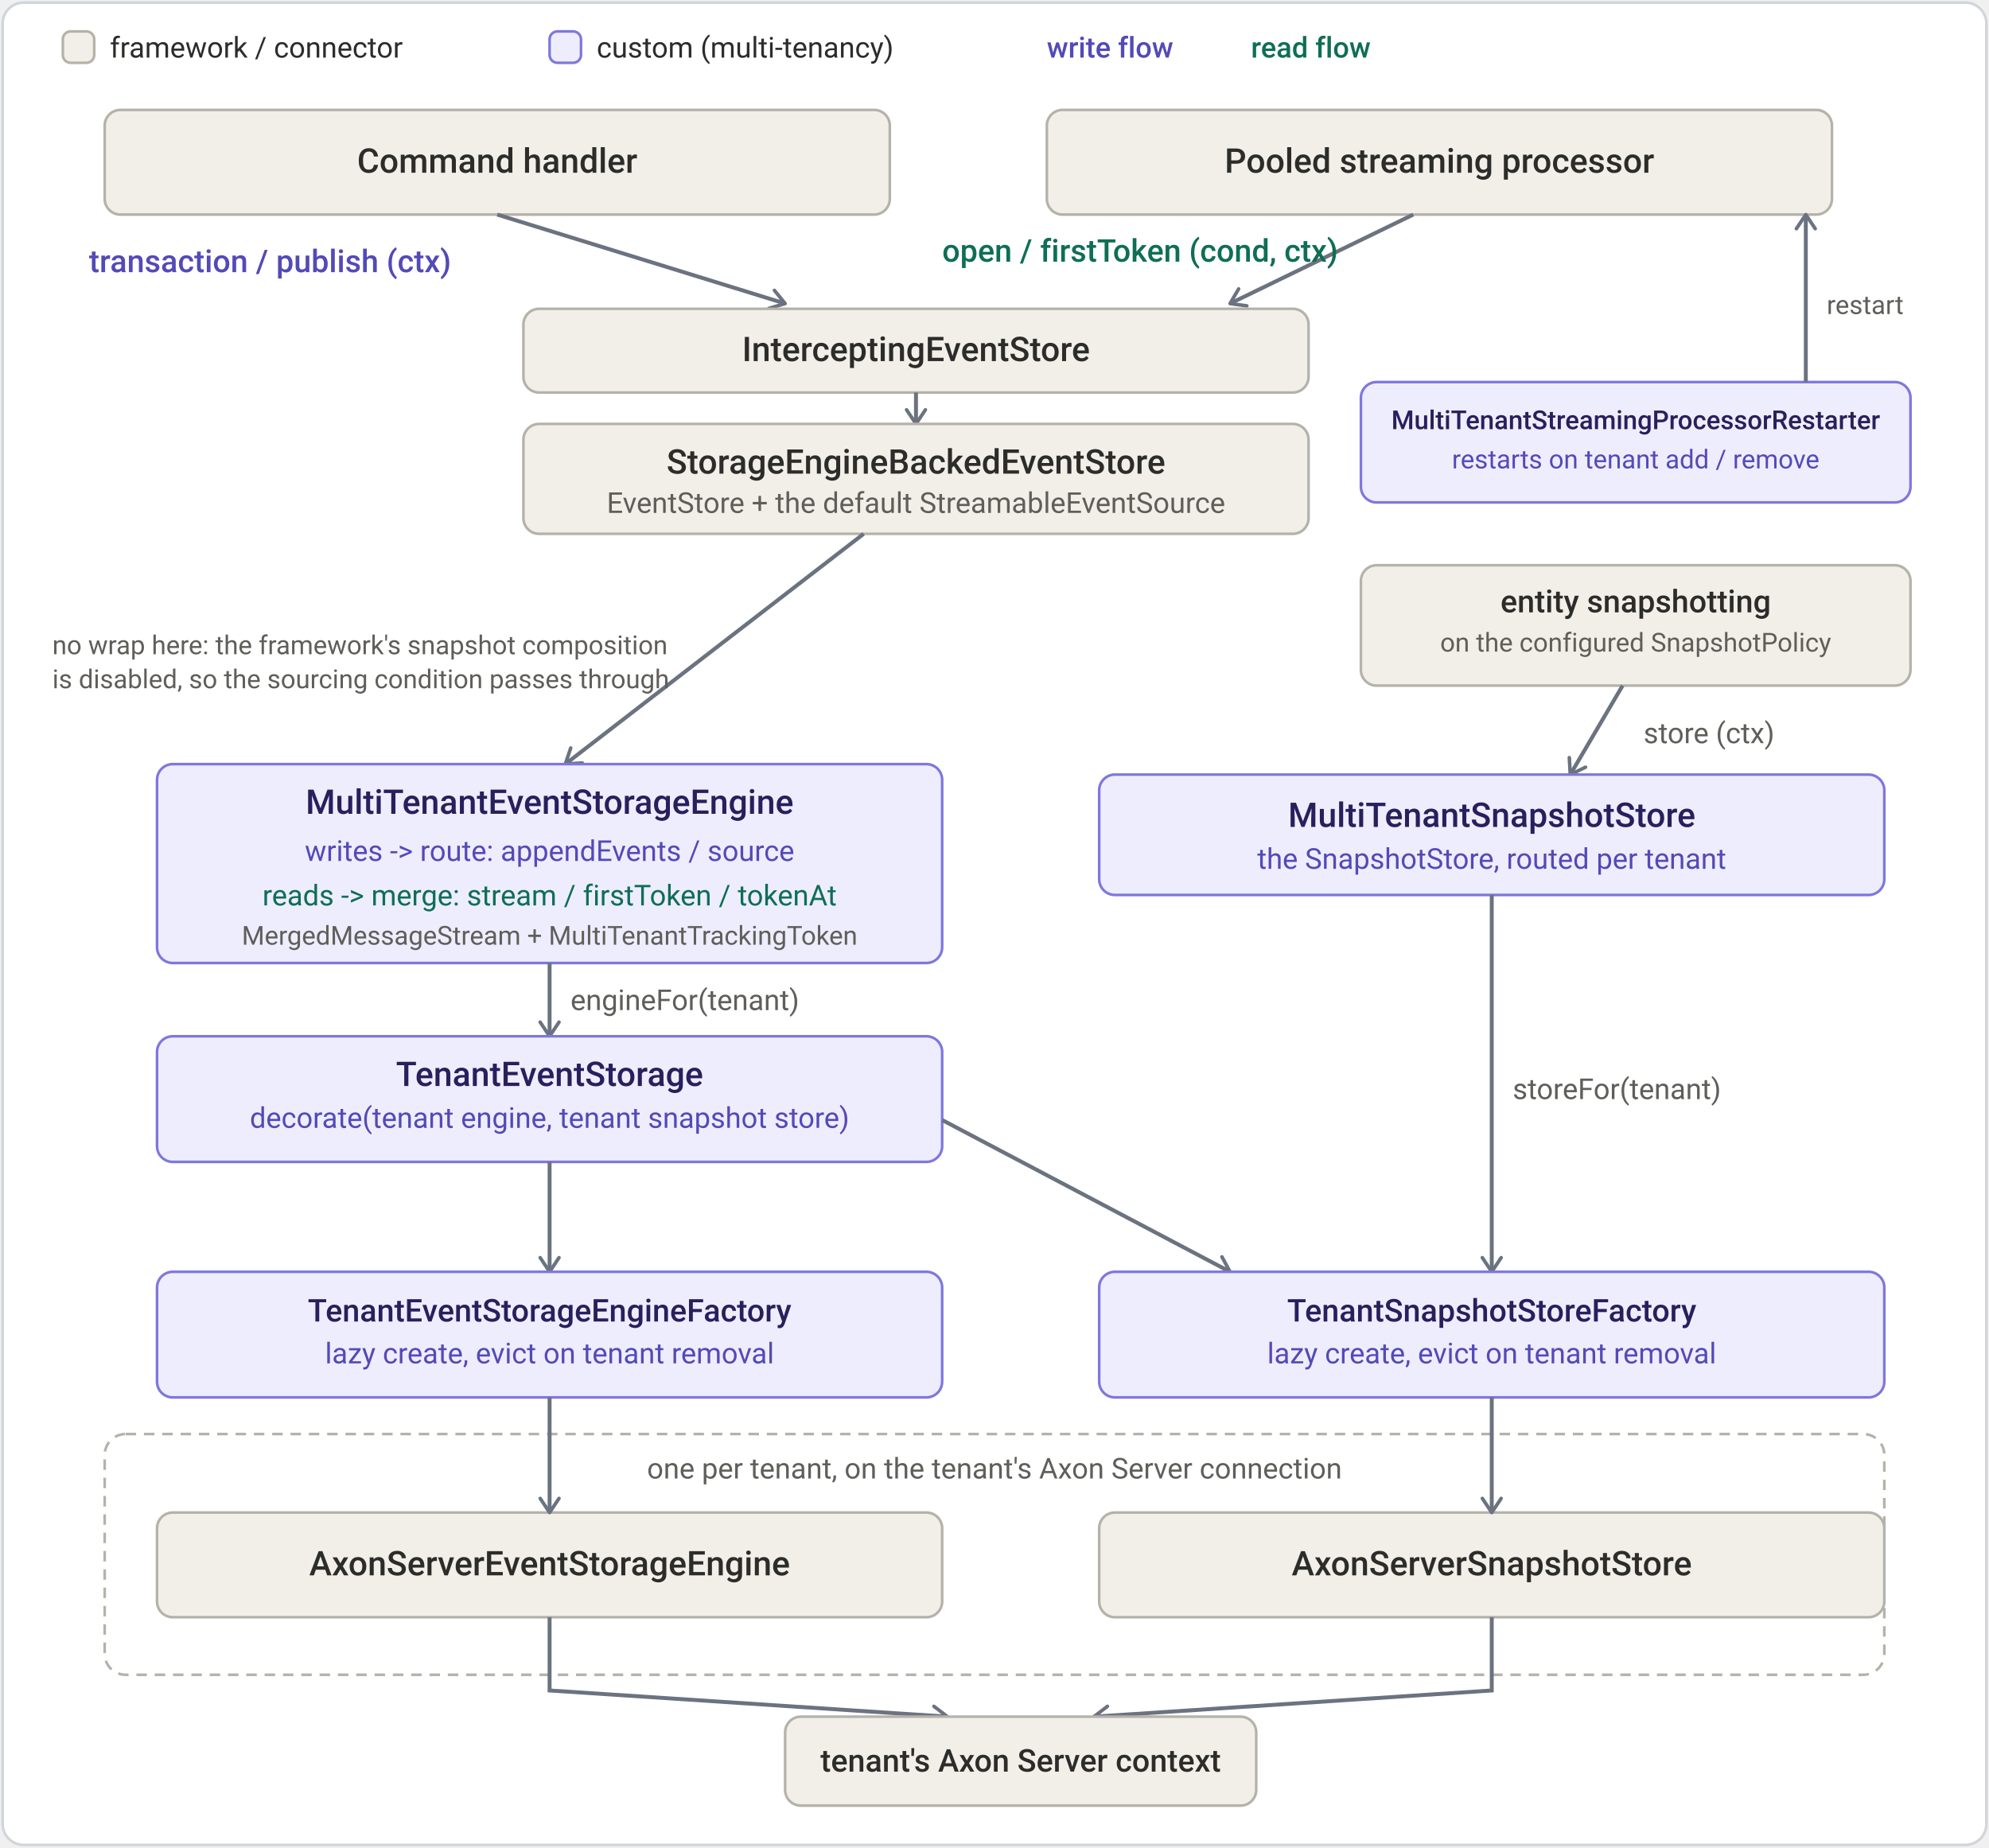
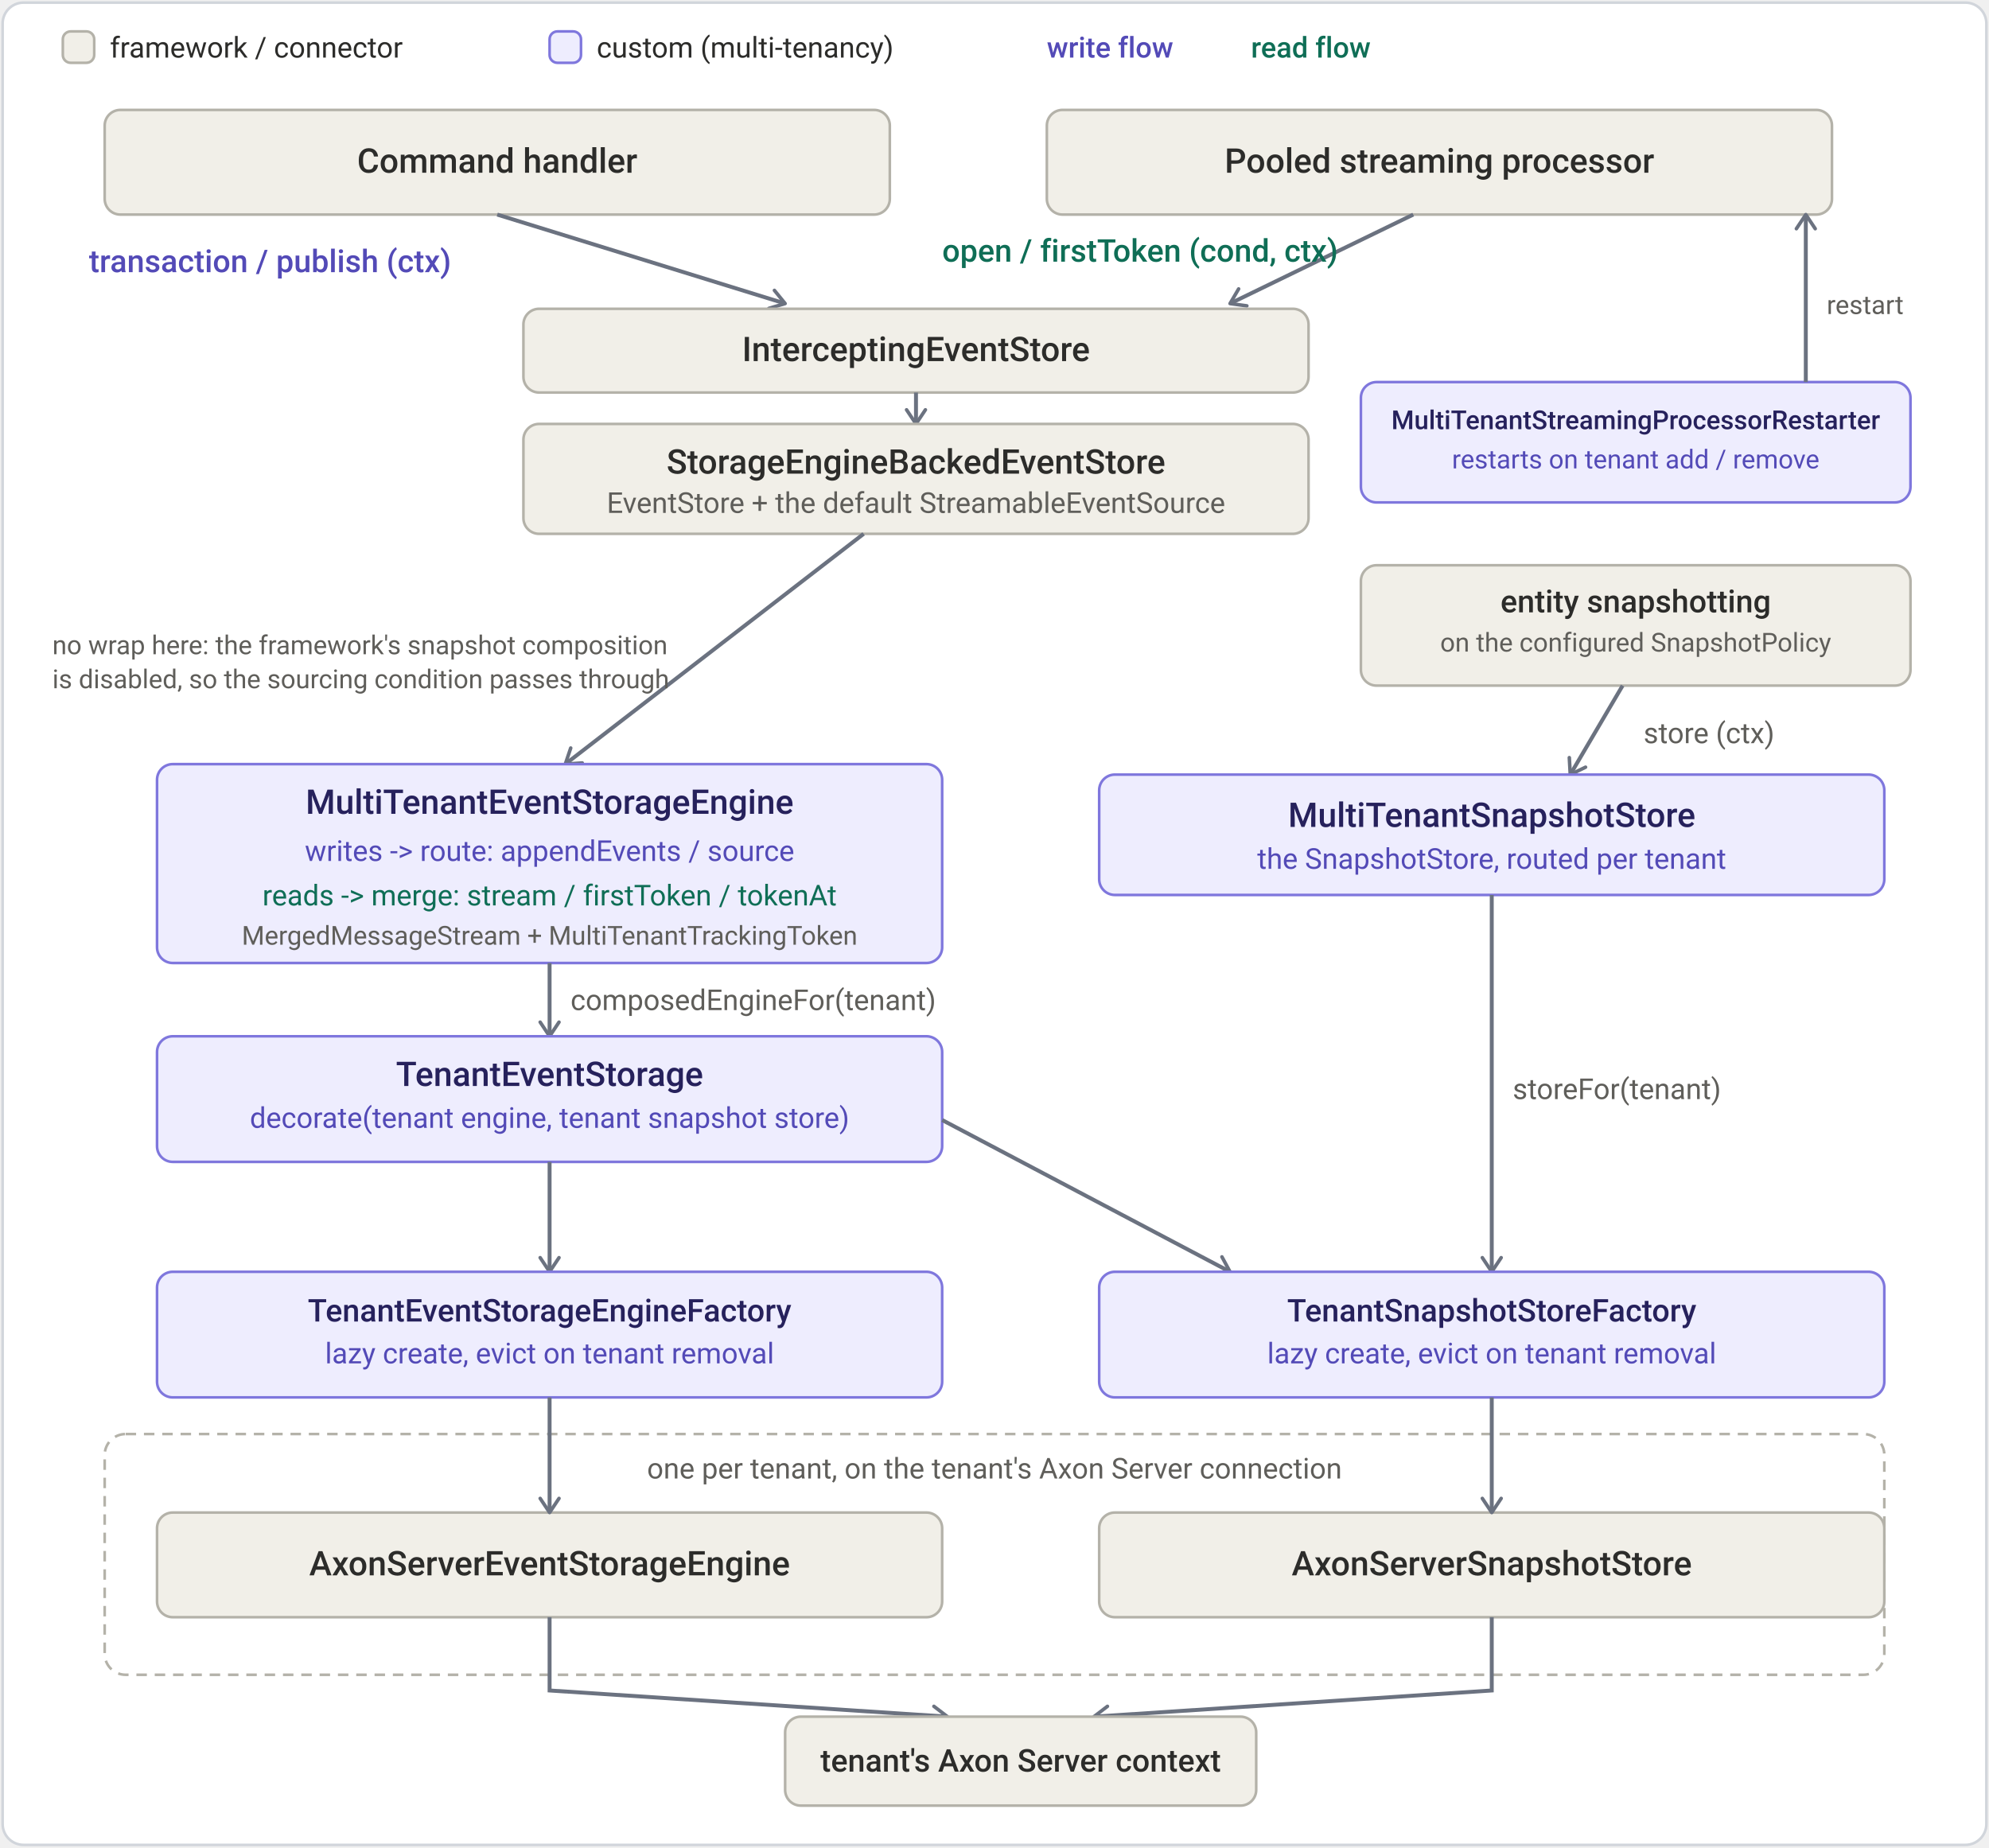
<svg xmlns="http://www.w3.org/2000/svg" width="760" height="706" viewBox="0 0 760 706" font-family="-apple-system, Segoe UI, Roboto, Helvetica, Arial, sans-serif">
  <defs>
    <marker id="a" viewBox="0 0 10 10" refX="8" refY="5" markerWidth="6" markerHeight="6" orient="auto-start-reverse">
      <path d="M2 1L8 5L2 9" fill="none" stroke="#6b7280" stroke-width="1.5" stroke-linecap="round" stroke-linejoin="round" />
    </marker>
  </defs>
  <rect x="1" y="1" width="758" height="704" rx="8" fill="#ffffff" stroke="#d1d5db" />
  <rect x="24" y="12" width="12" height="12" rx="3" fill="#F1EFE8" stroke="#B4B2A9" />
  <text x="42" y="22" font-size="11" fill="#2C2C2A">framework / connector</text>
  <rect x="210" y="12" width="12" height="12" rx="3" fill="#EEEDFE" stroke="#7F77DD" />
  <text x="228" y="22" font-size="11" fill="#2C2C2A">custom (multi-tenancy)</text>
  <text x="400" y="22" font-size="11" font-weight="500" fill="#534AB7">write flow</text>
  <text x="478" y="22" font-size="11" font-weight="500" fill="#0F6E56">read flow</text>
  <rect x="40" y="42" width="300" height="40" rx="6" fill="#F1EFE8" stroke="#B4B2A9" />
  <text x="190" y="66" font-size="13" font-weight="500" fill="#2C2C2A" text-anchor="middle">Command handler</text>
  <rect x="400" y="42" width="300" height="40" rx="6" fill="#F1EFE8" stroke="#B4B2A9" />
  <text x="550" y="66" font-size="13" font-weight="500" fill="#2C2C2A" text-anchor="middle">Pooled streaming processor</text>
  <path d="M190 82 L300 116" fill="none" stroke="#6b7280" stroke-width="1.5" marker-end="url(#a)" />
  <text x="34" y="104" font-size="12" font-weight="500" fill="#534AB7">transaction / publish (ctx)</text>
  <path d="M540 82 L470 116" fill="none" stroke="#6b7280" stroke-width="1.5" marker-end="url(#a)" />
  <text x="360" y="100" font-size="12" font-weight="500" fill="#0F6E56">open / firstToken (cond, ctx)</text>
  <rect x="520" y="146" width="210" height="46" rx="6" fill="#EEEDFE" stroke="#7F77DD" />
  <text x="625" y="164" font-size="10" font-weight="500" fill="#26215C" text-anchor="middle">MultiTenantStreamingProcessorRestarter</text>
  <text x="625" y="179" font-size="10" fill="#534AB7" text-anchor="middle">restarts on tenant add / remove</text>
  <path d="M690 146 L690 82" fill="none" stroke="#6b7280" stroke-width="1.5" marker-end="url(#a)" />
  <text x="698" y="120" font-size="10" fill="#5F5E5A">restart</text>
  <rect x="200" y="118" width="300" height="32" rx="6" fill="#F1EFE8" stroke="#B4B2A9" />
  <text x="350" y="138" font-size="13" font-weight="500" fill="#2C2C2A" text-anchor="middle">InterceptingEventStore</text>
  <line x1="350" y1="150" x2="350" y2="162" stroke="#6b7280" stroke-width="1.5" marker-end="url(#a)" />
  <rect x="200" y="162" width="300" height="42" rx="6" fill="#F1EFE8" stroke="#B4B2A9" />
  <text x="350" y="181" font-size="13" font-weight="500" fill="#2C2C2A" text-anchor="middle">StorageEngineBackedEventStore</text>
  <text x="350" y="196" font-size="11" fill="#5F5E5A" text-anchor="middle">EventStore + the default StreamableEventSource</text>
  <rect x="520" y="216" width="210" height="46" rx="6" fill="#F1EFE8" stroke="#B4B2A9" />
  <text x="625" y="234" font-size="12" font-weight="500" fill="#2C2C2A" text-anchor="middle">entity snapshotting</text>
  <text x="625" y="249" font-size="10" fill="#5F5E5A" text-anchor="middle">on the configured SnapshotPolicy</text>
  <path d="M620 262 L600 296" fill="none" stroke="#6b7280" stroke-width="1.5" marker-end="url(#a)" />
  <text x="628" y="284" font-size="11" fill="#5F5E5A">store (ctx)</text>
  <path d="M330 204 L216 292" fill="none" stroke="#6b7280" stroke-width="1.5" marker-end="url(#a)" />
  <text x="20" y="250" font-size="10" fill="#5F5E5A">no wrap here: the framework's snapshot composition</text>
  <text x="20" y="263" font-size="10" fill="#5F5E5A">is disabled, so the sourcing condition passes through</text>
  <rect x="60" y="292" width="300" height="76" rx="6" fill="#EEEDFE" stroke="#7F77DD" />
  <text x="210" y="311" font-size="13" font-weight="500" fill="#26215C" text-anchor="middle">MultiTenantEventStorageEngine</text>
  <text x="210" y="329" font-size="11" fill="#534AB7" text-anchor="middle">writes -&gt; route: appendEvents / source</text>
  <text x="210" y="346" font-size="11" fill="#0F6E56" text-anchor="middle">reads -&gt; merge: stream / firstToken / tokenAt</text>
  <text x="210" y="361" font-size="10" fill="#5F5E5A" text-anchor="middle">MergedMessageStream + MultiTenantTrackingToken</text>
  <rect x="420" y="296" width="300" height="46" rx="6" fill="#EEEDFE" stroke="#7F77DD" />
  <text x="570" y="316" font-size="13" font-weight="500" fill="#26215C" text-anchor="middle">MultiTenantSnapshotStore</text>
  <text x="570" y="332" font-size="11" fill="#534AB7" text-anchor="middle">the SnapshotStore, routed per tenant</text>
  <line x1="210" y1="368" x2="210" y2="396" stroke="#6b7280" stroke-width="1.5" marker-end="url(#a)" />
-   <text x="218" y="386" font-size="11" fill="#5F5E5A">engineFor(tenant)</text>
+   <text x="218" y="386" font-size="11" fill="#5F5E5A">composedEngineFor(tenant)</text>
  <rect x="60" y="396" width="300" height="48" rx="6" fill="#EEEDFE" stroke="#7F77DD" />
  <text x="210" y="415" font-size="13" font-weight="500" fill="#26215C" text-anchor="middle">TenantEventStorage</text>
  <text x="210" y="431" font-size="11" fill="#534AB7" text-anchor="middle">decorate(tenant engine, tenant snapshot store)</text>
  <line x1="210" y1="444" x2="210" y2="486" stroke="#6b7280" stroke-width="1.5" marker-end="url(#a)" />
  <path d="M360 428 L470 486" fill="none" stroke="#6b7280" stroke-width="1.5" marker-end="url(#a)" />
  <line x1="570" y1="342" x2="570" y2="486" stroke="#6b7280" stroke-width="1.5" marker-end="url(#a)" />
  <text x="578" y="420" font-size="11" fill="#5F5E5A">storeFor(tenant)</text>
  <rect x="60" y="486" width="300" height="48" rx="6" fill="#EEEDFE" stroke="#7F77DD" />
  <text x="210" y="505" font-size="12" font-weight="500" fill="#26215C" text-anchor="middle">TenantEventStorageEngineFactory</text>
  <text x="210" y="521" font-size="11" fill="#534AB7" text-anchor="middle">lazy create, evict on tenant removal</text>
  <rect x="420" y="486" width="300" height="48" rx="6" fill="#EEEDFE" stroke="#7F77DD" />
  <text x="570" y="505" font-size="12" font-weight="500" fill="#26215C" text-anchor="middle">TenantSnapshotStoreFactory</text>
  <text x="570" y="521" font-size="11" fill="#534AB7" text-anchor="middle">lazy create, evict on tenant removal</text>
  <rect x="40" y="548" width="680" height="92" rx="8" fill="none" stroke="#B4B2A9" stroke-dasharray="4 3" />
  <text x="380" y="565" font-size="11" fill="#5F5E5A" text-anchor="middle">one per tenant, on the tenant's Axon Server connection</text>
  <rect x="60" y="578" width="300" height="40" rx="6" fill="#F1EFE8" stroke="#B4B2A9" />
  <text x="210" y="602" font-size="13" font-weight="500" fill="#2C2C2A" text-anchor="middle">AxonServerEventStorageEngine</text>
  <rect x="420" y="578" width="300" height="40" rx="6" fill="#F1EFE8" stroke="#B4B2A9" />
  <text x="570" y="602" font-size="13" font-weight="500" fill="#2C2C2A" text-anchor="middle">AxonServerSnapshotStore</text>
  <line x1="210" y1="534" x2="210" y2="578" stroke="#6b7280" stroke-width="1.5" marker-end="url(#a)" />
  <line x1="570" y1="534" x2="570" y2="578" stroke="#6b7280" stroke-width="1.5" marker-end="url(#a)" />
  <path d="M210 618 L210 646 L362 656" fill="none" stroke="#6b7280" stroke-width="1.5" marker-end="url(#a)" />
  <path d="M570 618 L570 646 L418 656" fill="none" stroke="#6b7280" stroke-width="1.5" marker-end="url(#a)" />
  <rect x="300" y="656" width="180" height="34" rx="6" fill="#F1EFE8" stroke="#B4B2A9" />
  <text x="390" y="677" font-size="12" font-weight="500" fill="#2C2C2A" text-anchor="middle">tenant's Axon Server context</text>
</svg>
